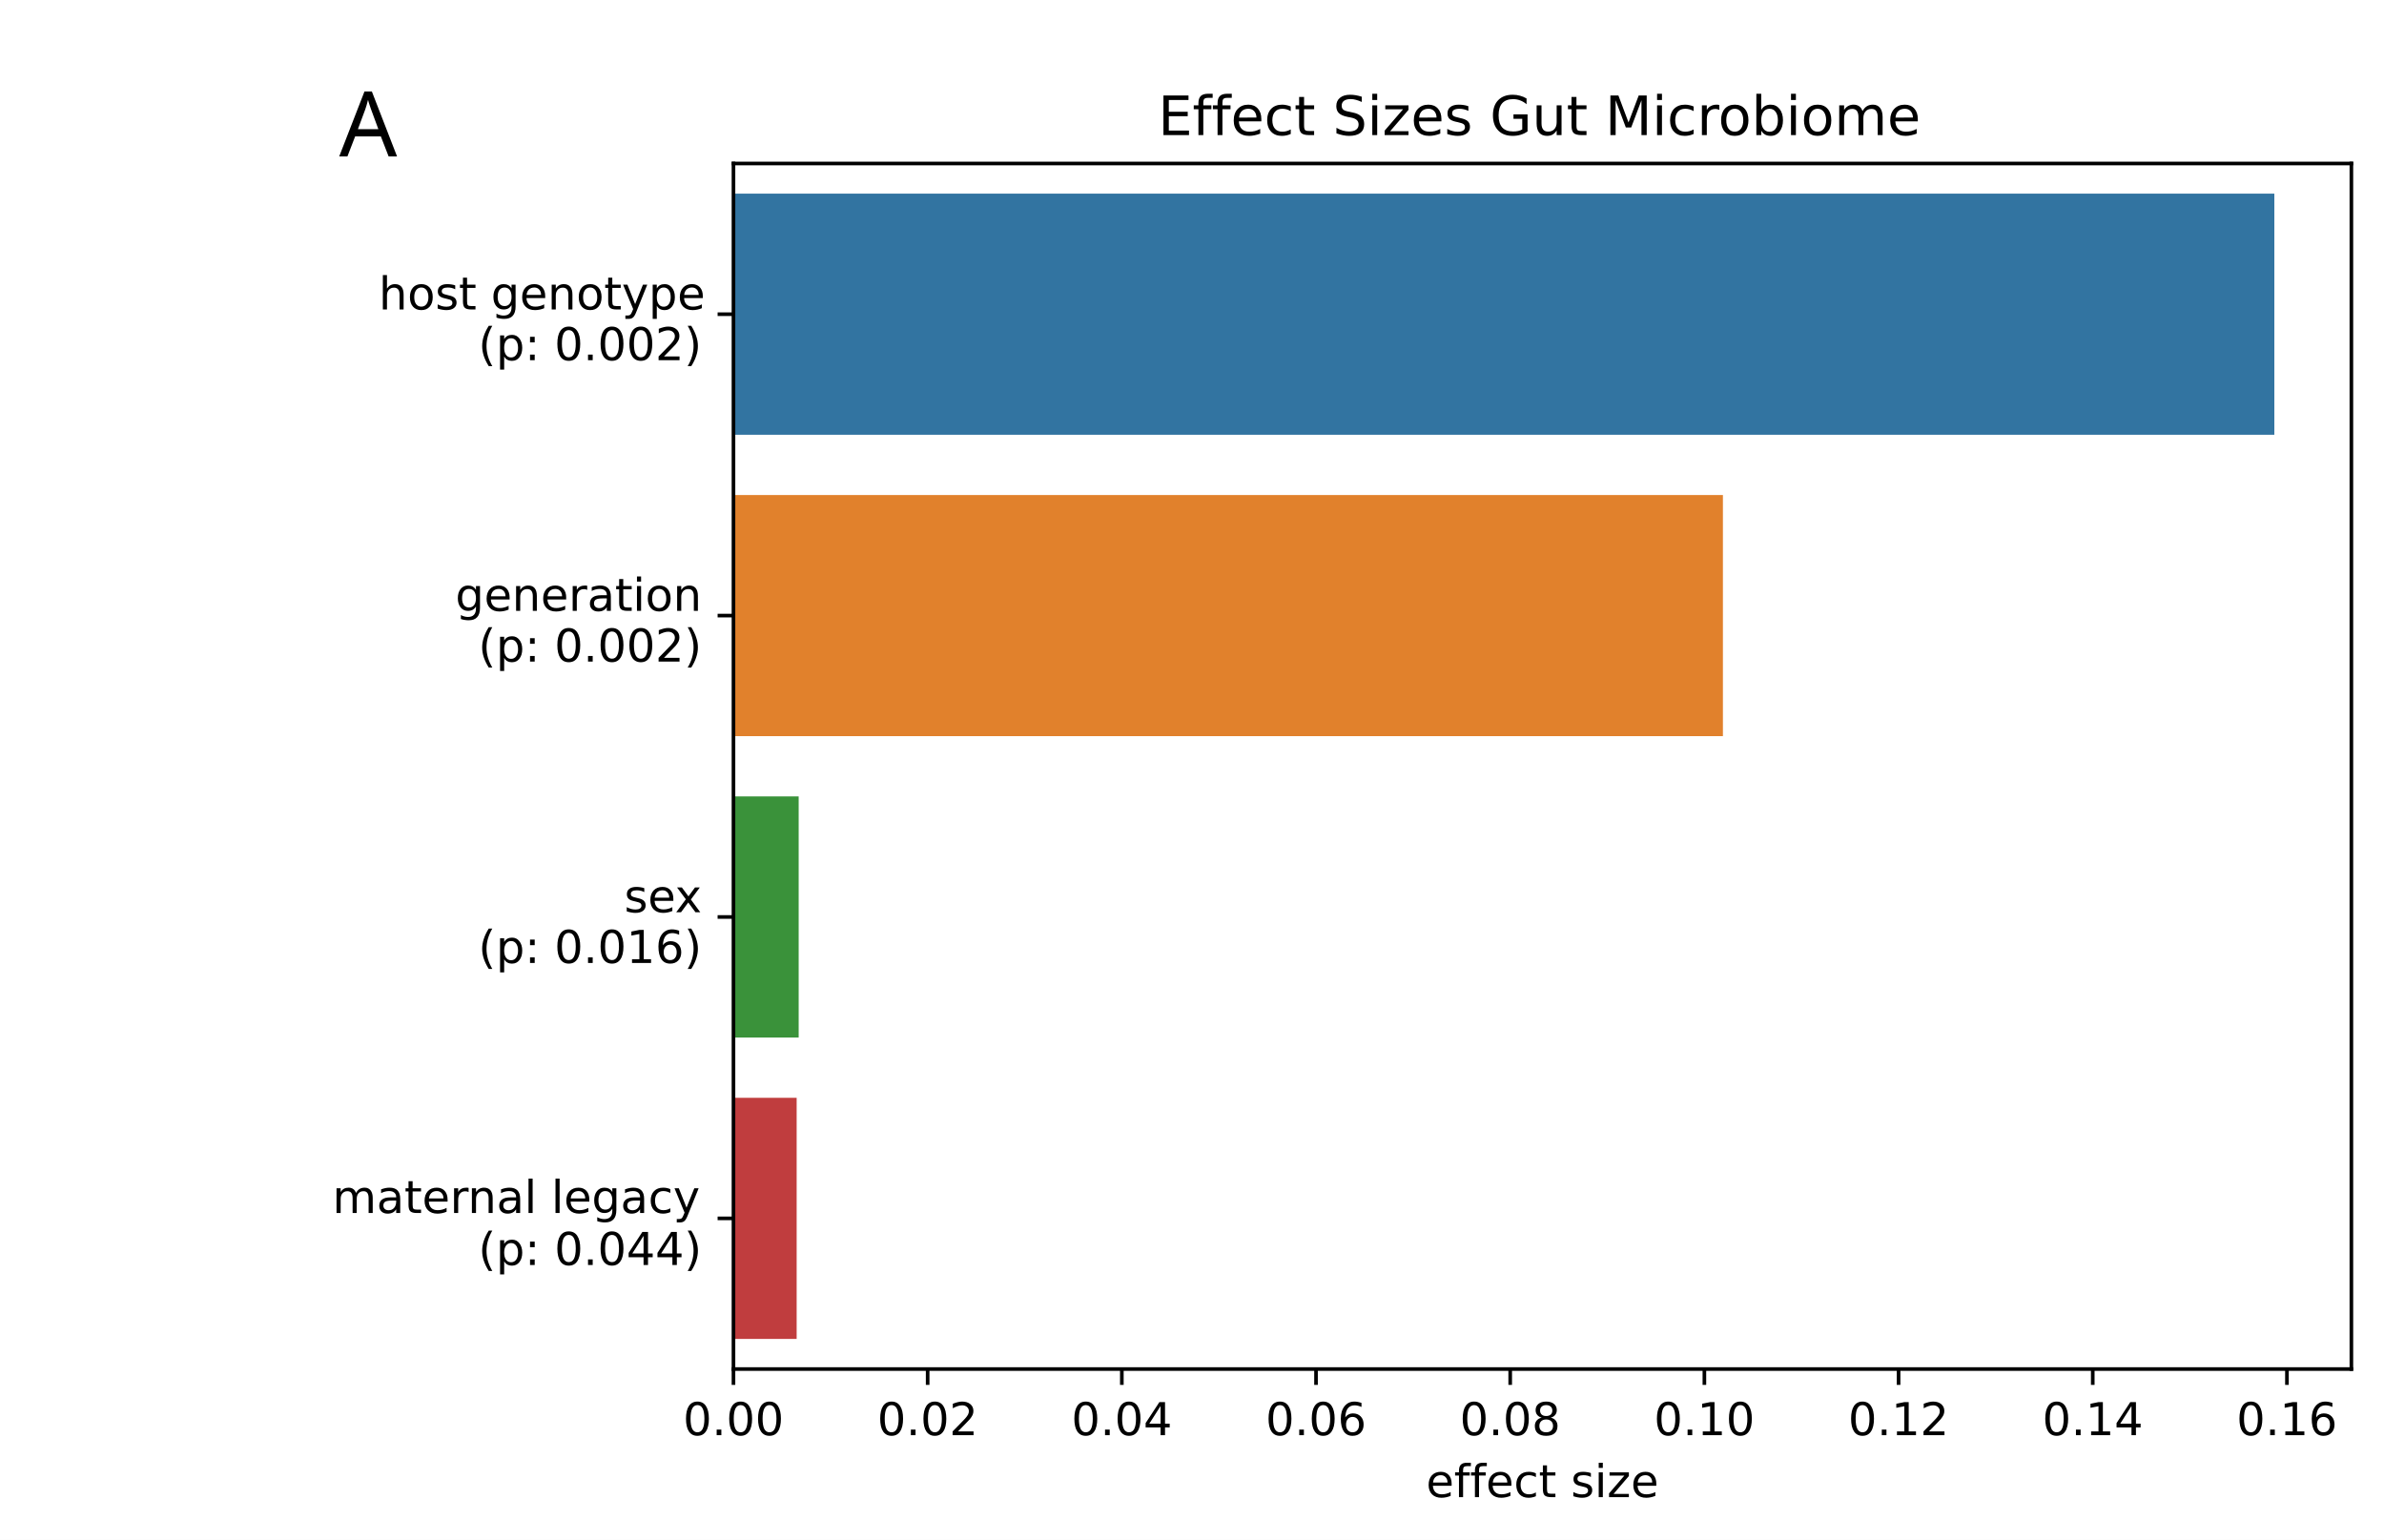
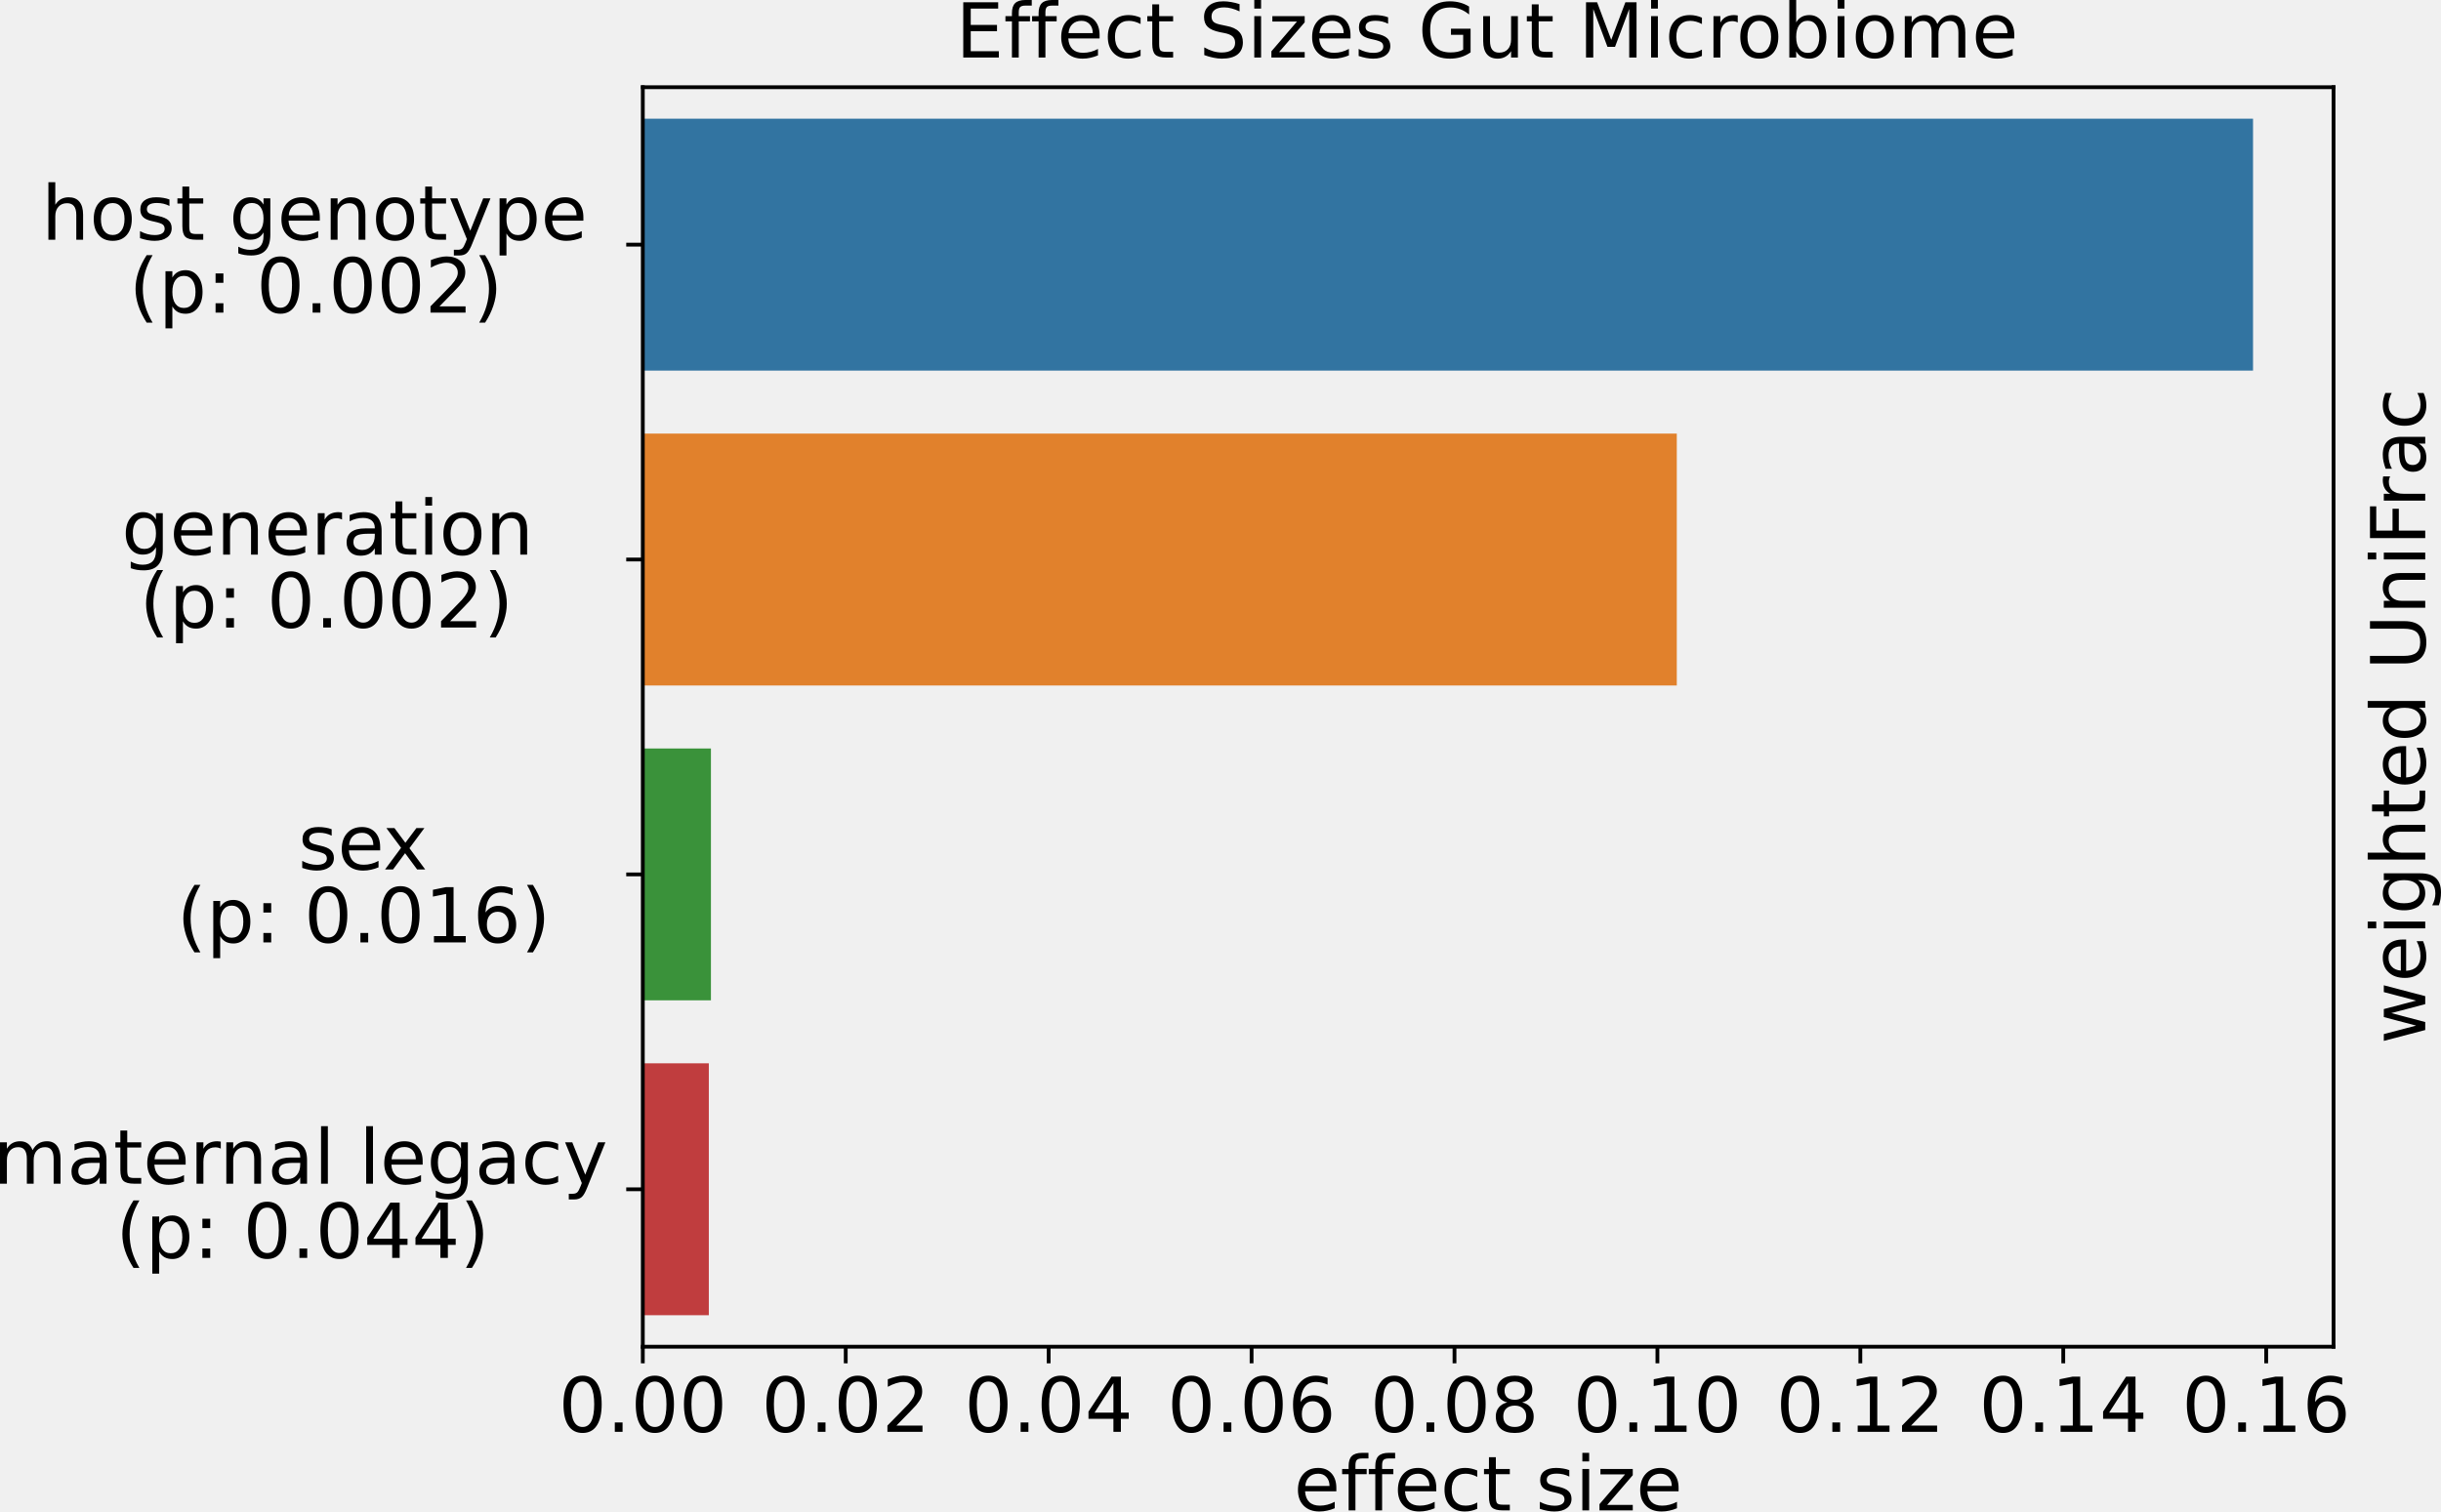
- <svg xmlns="http://www.w3.org/2000/svg" xmlns:xlink="http://www.w3.org/1999/xlink" width="526.218pt" height="339.757pt" viewBox="0 0 526.218 339.757" version="1.1" id="svg201">
+ <svg xmlns="http://www.w3.org/2000/svg" xmlns:xlink="http://www.w3.org/1999/xlink" width="515.592pt" height="319.347pt" viewBox="0 0 515.592 319.347" version="1.1" id="svg201">
  <defs id="defs6">
    <style type="text/css" id="style4">*{stroke-linejoin: round; stroke-linecap: butt}</style>
    <style type="text/css" id="style4-9">*{stroke-linejoin: round; stroke-linecap: butt}</style>
-     <path id="m2b623e80ae" d="M 0 0  L 0 3.5  " style="stroke: #000000; stroke-width: 0.8" />
-     <path id="mc0283537ed" d="M 0 0  L -3.5 0  " style="stroke: #000000; stroke-width: 0.8" />
+     <path id="m2b623e80ae" d="M 0,0 V 3.5" style="stroke:#000000;stroke-width:0.8" />
+     <path id="mc0283537ed" d="M 0,0 H -3.5" style="stroke:#000000;stroke-width:0.8" />
    <clipPath id="p3f6a1e7372">
      <rect x="161.898" y="36.089" width="357.12" height="266.112" id="rect178" />
    </clipPath>
  </defs>
-   <g id="figure_1">
-     <g id="patch_1">
-       <path d="M 0 339.757  L 526.218 339.757  L 526.218 0  L 0 0  z " style="fill: #ffffff" id="path8" />
-     </g>
-     <g id="axes_1">
-       <g id="patch_2">
-         <path d="M 161.898 302.201  L 519.018 302.201  L 519.018 36.089  L 161.898 36.089  z " style="fill: #ffffff" id="path11" />
-       </g>
-       <g id="patch_3">
-         <path d="M 161.898 42.742  L 502.013 42.742  L 502.013 95.964  L 161.898 95.964  z " clip-path="url(#p3fe8982639)" style="fill: #3274a1" id="path14" />
-       </g>
-       <g id="patch_4">
-         <path d="M 161.898 109.27  L 380.298 109.27  L 380.298 162.492  L 161.898 162.492  z " clip-path="url(#p3fe8982639)" style="fill: #e1812c" id="path17" />
-       </g>
-       <g id="patch_5">
-         <path d="M 161.898 175.798  L 176.29 175.798  L 176.29 229.02  L 161.898 229.02  z " clip-path="url(#p3fe8982639)" style="fill: #3a923a" id="path20" />
-       </g>
-       <g id="patch_6">
-         <path d="M 161.898 242.326  L 175.844 242.326  L 175.844 295.548  L 161.898 295.548  z " clip-path="url(#p3fe8982639)" style="fill: #c03d3e" id="path23" />
-       </g>
-       <g id="matplotlib.axis_1">
-         <g id="xtick_1">
-           <g id="line2d_1">
-             <defs id="defs27">
-               <path id="m049fd2b65b" d="M 0 0  L 0 3.5  " style="stroke: #000000; stroke-width: 0.8" />
-             </defs>
-             <g id="g31">
-               <use xlink:href="#m049fd2b65b" x="161.898" y="302.201" style="stroke: #000000; stroke-width: 0.8" id="use29" />
-             </g>
-           </g>
-           <g id="text_1">
-             <text style="font: 10px 'DejaVu Sans'; text-anchor: middle" x="161.898" y="316.8" id="text34" transform="rotate(-0, 161.8984, 316.7997)">0.00</text>
-           </g>
-         </g>
-         <g id="xtick_2">
-           <g id="line2d_2">
-             <g id="g40">
-               <use xlink:href="#m049fd2b65b" x="204.76" y="302.201" style="stroke: #000000; stroke-width: 0.8" id="use38" />
-             </g>
-           </g>
-           <g id="text_2">
-             <text style="font: 10px 'DejaVu Sans'; text-anchor: middle" x="204.76" y="316.8" id="text43" transform="rotate(-0, 204.7602, 316.7997)">0.02</text>
-           </g>
-         </g>
-         <g id="xtick_3">
-           <g id="line2d_3">
-             <g id="g49">
-               <use xlink:href="#m049fd2b65b" x="247.622" y="302.201" style="stroke: #000000; stroke-width: 0.8" id="use47" />
-             </g>
-           </g>
-           <g id="text_3">
-             <text style="font: 10px 'DejaVu Sans'; text-anchor: middle" x="247.622" y="316.8" id="text52" transform="rotate(-0, 247.622, 316.7997)">0.04</text>
-           </g>
-         </g>
-         <g id="xtick_4">
-           <g id="line2d_4">
-             <g id="g58">
-               <use xlink:href="#m049fd2b65b" x="290.484" y="302.201" style="stroke: #000000; stroke-width: 0.8" id="use56" />
-             </g>
-           </g>
-           <g id="text_4">
-             <text style="font: 10px 'DejaVu Sans'; text-anchor: middle" x="290.484" y="316.8" id="text61" transform="rotate(-0, 290.4837, 316.7997)">0.06</text>
-           </g>
-         </g>
-         <g id="xtick_5">
-           <g id="line2d_5">
-             <g id="g67">
-               <use xlink:href="#m049fd2b65b" x="333.345" y="302.201" style="stroke: #000000; stroke-width: 0.8" id="use65" />
-             </g>
-           </g>
-           <g id="text_5">
-             <text style="font: 10px 'DejaVu Sans'; text-anchor: middle" x="333.345" y="316.8" id="text70" transform="rotate(-0, 333.3455, 316.7997)">0.08</text>
-           </g>
-         </g>
-         <g id="xtick_6">
-           <g id="line2d_6">
-             <g id="g76">
-               <use xlink:href="#m049fd2b65b" x="376.207" y="302.201" style="stroke: #000000; stroke-width: 0.8" id="use74" />
-             </g>
-           </g>
-           <g id="text_6">
-             <text style="font: 10px 'DejaVu Sans'; text-anchor: middle" x="376.207" y="316.8" id="text79" transform="rotate(-0, 376.2073, 316.7997)">0.10</text>
-           </g>
-         </g>
-         <g id="xtick_7">
-           <g id="line2d_7">
-             <g id="g85">
-               <use xlink:href="#m049fd2b65b" x="419.069" y="302.201" style="stroke: #000000; stroke-width: 0.8" id="use83" />
-             </g>
-           </g>
-           <g id="text_7">
-             <text style="font: 10px 'DejaVu Sans'; text-anchor: middle" x="419.069" y="316.8" id="text88" transform="rotate(-0, 419.069, 316.7997)">0.12</text>
-           </g>
-         </g>
-         <g id="xtick_8">
-           <g id="line2d_8">
-             <g id="g94">
-               <use xlink:href="#m049fd2b65b" x="461.931" y="302.201" style="stroke: #000000; stroke-width: 0.8" id="use92" />
-             </g>
-           </g>
-           <g id="text_8">
-             <text style="font: 10px 'DejaVu Sans'; text-anchor: middle" x="461.931" y="316.8" id="text97" transform="rotate(-0, 461.9308, 316.7997)">0.14</text>
-           </g>
-         </g>
-         <g id="xtick_9">
-           <g id="line2d_9">
-             <g id="g103">
-               <use xlink:href="#m049fd2b65b" x="504.793" y="302.201" style="stroke: #000000; stroke-width: 0.8" id="use101" />
-             </g>
-           </g>
-           <g id="text_9">
-             <text style="font: 10px 'DejaVu Sans'; text-anchor: middle" x="504.793" y="316.8" id="text106" transform="rotate(-0, 504.7925, 316.7997)">0.16</text>
-           </g>
-         </g>
-         <g id="text_10">
-           <text style="font: 10px 'DejaVu Sans'; text-anchor: middle" x="340.458" y="330.478" id="text110" transform="rotate(-0, 340.4584, 330.4778)">effect size</text>
-         </g>
-       </g>
-       <g id="matplotlib.axis_2">
-         <g id="ytick_1">
-           <g id="line2d_10">
-             <defs id="defs115">
-               <path id="ma01a16a09c" d="M 0 0  L -3.5 0  " style="stroke: #000000; stroke-width: 0.8" />
-             </defs>
-             <g id="g119">
-               <use xlink:href="#ma01a16a09c" x="161.898" y="69.353" style="stroke: #000000; stroke-width: 0.8" id="use117" />
-             </g>
-           </g>
-           <g id="text_11">
-             <text style="font-style:normal;font-variant:normal;font-weight:normal;font-stretch:normal;font-size:10px;line-height:normal;font-family:'DejaVu Sans'" id="text122" x="83.6" y="68.313">host genotype</text>
-             <text style="font: 10px 'DejaVu Sans'" transform="translate(105.5719 79.51122)" id="text124">(p: 0.002)</text>
-           </g>
-         </g>
-         <g id="ytick_2">
-           <g id="line2d_11">
-             <g id="g130">
-               <use xlink:href="#ma01a16a09c" x="161.898" y="135.881" style="stroke: #000000; stroke-width: 0.8" id="use128" />
-             </g>
-           </g>
-           <g id="text_12">
-             <text style="font: 10px 'DejaVu Sans'" transform="translate(100.5125 134.8414)" id="text133">generation</text>
-             <text style="font: 10px 'DejaVu Sans'" transform="translate(105.5719 146.0392)" id="text135">(p: 0.002)</text>
-           </g>
-         </g>
-         <g id="ytick_3">
-           <g id="line2d_12">
-             <g id="g141">
-               <use xlink:href="#ma01a16a09c" x="161.898" y="202.409" style="stroke: #000000; stroke-width: 0.8" id="use139" />
-             </g>
-           </g>
-           <g id="text_13">
-             <text style="font: 10px 'DejaVu Sans'" transform="translate(137.7922 201.3694)" id="text144">sex</text>
-             <text style="font: 10px 'DejaVu Sans'" transform="translate(105.5719 212.5672)" id="text146">(p: 0.016)</text>
-           </g>
-         </g>
-         <g id="ytick_4">
-           <g id="line2d_13">
-             <g id="g152">
-               <use xlink:href="#ma01a16a09c" x="161.898" y="268.937" style="stroke: #000000; stroke-width: 0.8" id="use150" />
-             </g>
-           </g>
-           <g id="text_14">
-             <text style="font-style:normal;font-variant:normal;font-weight:normal;font-stretch:normal;font-size:10px;line-height:normal;font-family:'DejaVu Sans'" id="text155" x="73.378" y="267.758">maternal legacy</text>
-             <text style="font: 10px 'DejaVu Sans'" transform="translate(105.5719 279.2343)" id="text157">(p: 0.044)</text>
-           </g>
-         </g>
-         <g id="text_15" />
-       </g>
-       <g id="line2d_14">
-         <path clip-path="url(#p3fe8982639)" style="fill: none; stroke: #424242; stroke-width: 2.7; stroke-linecap: square" id="path165" />
-       </g>
-       <g id="line2d_15">
-         <path clip-path="url(#p3fe8982639)" style="fill: none; stroke: #424242; stroke-width: 2.7; stroke-linecap: square" id="path168" />
-       </g>
-       <g id="line2d_16">
-         <path clip-path="url(#p3fe8982639)" style="fill: none; stroke: #424242; stroke-width: 2.7; stroke-linecap: square" id="path171" />
-       </g>
-       <g id="line2d_17">
-         <path clip-path="url(#p3fe8982639)" style="fill: none; stroke: #424242; stroke-width: 2.7; stroke-linecap: square" id="path174" />
-       </g>
-       <g id="patch_7">
-         <path d="M 161.898 302.201  L 161.898 36.089  " style="fill: none; stroke: #000000; stroke-width: 0.8; stroke-linejoin: miter; stroke-linecap: square" id="path177" />
-       </g>
-       <g id="patch_8">
-         <path d="M 519.018 302.201  L 519.018 36.089  " style="fill: none; stroke: #000000; stroke-width: 0.8; stroke-linejoin: miter; stroke-linecap: square" id="path180" />
-       </g>
-       <g id="patch_9">
-         <path d="M 161.898 302.201  L 519.018 302.201  " style="fill: none; stroke: #000000; stroke-width: 0.8; stroke-linejoin: miter; stroke-linecap: square" id="path183" />
-       </g>
-       <g id="patch_10">
-         <path d="M 161.898 36.089  L 519.018 36.089  " style="fill: none; stroke: #000000; stroke-width: 0.8; stroke-linejoin: miter; stroke-linecap: square" id="path186" />
-       </g>
-       <g id="text_16">
-         <text style="font-style:normal;font-variant:normal;font-weight:normal;font-stretch:normal;font-size:12px;line-height:normal;font-family:'DejaVu Sans'" id="text189" x="255.632" y="29.818">Effect Sizes Gut Microbiome</text>
-       </g>
-     </g>
-     <g id="figure_1-2" transform="translate(-3e-6,339.7575)">
-       <g id="patch_1-0">
-         <path d="M 0,339.757 H 526.218 V 0 H 0 Z" style="fill:#ffffff" id="path8-6" />
-       </g>
-       <g id="axes_1-8">
-         <g id="patch_2-9">
-           <path d="m 161.898,302.201 h 357.12 v -266.112 h -357.12 z" style="fill:#ffffff" id="path11-2" />
-         </g>
-         <g id="patch_3-6" style="fill:#e1812c;fill-opacity:1">
-           <path d="m 161.898,42.742 h 340.114 v 53.222 H 161.898 Z" clip-path="url(#p3f6a1e7372)" style="fill:#e1812c;fill-opacity:1" id="path14-6" />
-         </g>
-         <g id="patch_4-4" style="fill:#c03d3e;fill-opacity:1">
-           <path d="m 161.898,109.27 h 67.852 v 53.222 h -67.852 z" clip-path="url(#p3f6a1e7372)" style="fill:#c03d3e;fill-opacity:1" id="path17-9" />
-         </g>
-         <g id="patch_5-5">
-           <path d="m 161.898,175.798 h 31.859 v 53.222 h -31.859 z" clip-path="url(#p3f6a1e7372)" style="fill:#3a923a" id="path20-0" />
-         </g>
-         <g id="patch_6-4" style="fill:#3274a1;fill-opacity:1">
-           <path d="m 161.898,242.326 h 30.71 v 53.222 h -30.71 z" clip-path="url(#p3f6a1e7372)" style="fill:#3274a1;fill-opacity:1" id="path23-8" />
-         </g>
-         <g id="matplotlib.axis_1-7">
-           <g id="xtick_1-1">
-             <g id="line2d_1-7">
-               <defs id="defs27-2">
-                 <path id="path7592" d="M 0,0 V 3.5" style="stroke:#000000;stroke-width:0.8" />
-               </defs>
-               <g id="g31-7">
-                 <use xlink:href="#m2b623e80ae" x="161.898" y="302.201" style="stroke:#000000;stroke-width:0.8" id="use29-2" width="100%" height="100%" />
-               </g>
-             </g>
-             <g id="text_1-2">
-               <text style="font-style:normal;font-variant:normal;font-weight:normal;font-stretch:normal;font-size:10px;line-height:normal;font-family:'DejaVu Sans';text-anchor:middle" x="161.898" y="316.8" id="text34-6">0.00</text>
-             </g>
-           </g>
-           <g id="xtick_2-1">
-             <g id="line2d_2-0">
-               <g id="g40-6">
-                 <use xlink:href="#m2b623e80ae" x="218.116" y="302.201" style="stroke:#000000;stroke-width:0.8" id="use38-1" width="100%" height="100%" />
-               </g>
-             </g>
-             <g id="text_2-5">
-               <text style="font-style:normal;font-variant:normal;font-weight:normal;font-stretch:normal;font-size:10px;line-height:normal;font-family:'DejaVu Sans';text-anchor:middle" x="218.116" y="316.8" id="text43-9">0.02</text>
-             </g>
-           </g>
-           <g id="xtick_3-4">
-             <g id="line2d_3-9">
-               <g id="g49-0">
-                 <use xlink:href="#m2b623e80ae" x="274.334" y="302.201" style="stroke:#000000;stroke-width:0.8" id="use47-9" width="100%" height="100%" />
-               </g>
-             </g>
-             <g id="text_3-1">
-               <text style="font-style:normal;font-variant:normal;font-weight:normal;font-stretch:normal;font-size:10px;line-height:normal;font-family:'DejaVu Sans';text-anchor:middle" x="274.334" y="316.8" id="text52-7">0.04</text>
-             </g>
-           </g>
-           <g id="xtick_4-7">
-             <g id="line2d_4-1">
-               <g id="g58-1">
-                 <use xlink:href="#m2b623e80ae" x="330.552" y="302.201" style="stroke:#000000;stroke-width:0.8" id="use56-5" width="100%" height="100%" />
-               </g>
-             </g>
-             <g id="text_4-9">
-               <text style="font-style:normal;font-variant:normal;font-weight:normal;font-stretch:normal;font-size:10px;line-height:normal;font-family:'DejaVu Sans';text-anchor:middle" x="330.552" y="316.8" id="text61-7">0.06</text>
-             </g>
-           </g>
-           <g id="xtick_5-7">
-             <g id="line2d_5-6">
-               <g id="g67-7">
-                 <use xlink:href="#m2b623e80ae" x="386.769" y="302.201" style="stroke:#000000;stroke-width:0.8" id="use65-3" width="100%" height="100%" />
-               </g>
-             </g>
-             <g id="text_5-6">
-               <text style="font-style:normal;font-variant:normal;font-weight:normal;font-stretch:normal;font-size:10px;line-height:normal;font-family:'DejaVu Sans';text-anchor:middle" x="386.769" y="316.8" id="text70-5">0.08</text>
-             </g>
-           </g>
-           <g id="xtick_6-6">
-             <g id="line2d_6-3">
-               <g id="g76-9">
-                 <use xlink:href="#m2b623e80ae" x="442.987" y="302.201" style="stroke:#000000;stroke-width:0.8" id="use74-4" width="100%" height="100%" />
-               </g>
-             </g>
-             <g id="text_6-8">
-               <text style="font-style:normal;font-variant:normal;font-weight:normal;font-stretch:normal;font-size:10px;line-height:normal;font-family:'DejaVu Sans';text-anchor:middle" x="442.987" y="316.8" id="text79-1">0.10</text>
-             </g>
-           </g>
-           <g id="xtick_7-2">
-             <g id="line2d_7-9">
-               <g id="g85-3">
-                 <use xlink:href="#m2b623e80ae" x="499.205" y="302.201" style="stroke:#000000;stroke-width:0.8" id="use83-9" width="100%" height="100%" />
-               </g>
-             </g>
-             <g id="text_7-0">
-               <text style="font-style:normal;font-variant:normal;font-weight:normal;font-stretch:normal;font-size:10px;line-height:normal;font-family:'DejaVu Sans';text-anchor:middle" x="499.205" y="316.8" id="text88-8">0.12</text>
-             </g>
-           </g>
-           <g id="text_8-8">
-             <text style="font-style:normal;font-variant:normal;font-weight:normal;font-stretch:normal;font-size:10px;line-height:normal;font-family:'DejaVu Sans';text-anchor:middle" x="340.458" y="330.478" id="text92">effect size</text>
-           </g>
-         </g>
-         <g id="matplotlib.axis_2-5">
-           <g id="ytick_1-0">
-             <g id="line2d_8-9">
-               <defs id="defs97">
-                 <path id="path7640" d="M 0,0 H -3.5" style="stroke:#000000;stroke-width:0.8" />
-               </defs>
-               <g id="g101">
-                 <use xlink:href="#mc0283537ed" x="161.898" y="69.353" style="stroke:#000000;stroke-width:0.8" id="use99" width="100%" height="100%" />
-               </g>
-             </g>
-             <g id="text_9-6">
-               <text style="font-style:normal;font-variant:normal;font-weight:normal;font-stretch:normal;font-size:10px;line-height:normal;font-family:'DejaVu Sans'" transform="translate(100.5125,68.31341)" id="text104">generation</text>
-               <text style="font-style:normal;font-variant:normal;font-weight:normal;font-stretch:normal;font-size:10px;line-height:normal;font-family:'DejaVu Sans'" transform="translate(105.5719,79.51122)" id="text106-3">(p: 0.002)</text>
-             </g>
-           </g>
-           <g id="ytick_2-8">
-             <g id="line2d_9-5">
-               <g id="g112">
-                 <use xlink:href="#mc0283537ed" x="161.898" y="135.881" style="stroke:#000000;stroke-width:0.8" id="use110" width="100%" height="100%" />
-               </g>
-             </g>
-             <g id="text_10-6">
-               <text style="font-style:normal;font-variant:normal;font-weight:normal;font-stretch:normal;font-size:10px;line-height:normal;font-family:'DejaVu Sans'" id="text115" x="73.378" y="134.702">maternal legacy</text>
-               <text style="font-style:normal;font-variant:normal;font-weight:normal;font-stretch:normal;font-size:10px;line-height:normal;font-family:'DejaVu Sans'" transform="translate(105.5719,146.1783)" id="text117">(p: 0.002)</text>
-             </g>
-           </g>
-           <g id="ytick_3-1">
-             <g id="line2d_10-1">
-               <g id="g123">
-                 <use xlink:href="#mc0283537ed" x="161.898" y="202.409" style="stroke:#000000;stroke-width:0.8" id="use121" width="100%" height="100%" />
-               </g>
-             </g>
-             <g id="text_11-5">
-               <text style="font-style:normal;font-variant:normal;font-weight:normal;font-stretch:normal;font-size:10px;line-height:normal;font-family:'DejaVu Sans'" transform="translate(137.7922,201.3694)" id="text126">sex</text>
-               <text style="font-style:normal;font-variant:normal;font-weight:normal;font-stretch:normal;font-size:10px;line-height:normal;font-family:'DejaVu Sans'" transform="translate(105.5719,212.5672)" id="text128">(p: 0.004)</text>
-             </g>
-           </g>
-           <g id="ytick_4-9">
-             <g id="line2d_11-8">
-               <g id="g134">
-                 <use xlink:href="#mc0283537ed" x="161.898" y="268.937" style="stroke:#000000;stroke-width:0.8" id="use132" width="100%" height="100%" />
-               </g>
-             </g>
-             <g id="text_12-4">
-               <text style="font-style:normal;font-variant:normal;font-weight:normal;font-stretch:normal;font-size:10px;line-height:normal;font-family:'DejaVu Sans'" id="text137" x="82.1" y="267.897">host genotype</text>
-               <text style="font-style:normal;font-variant:normal;font-weight:normal;font-stretch:normal;font-size:10px;line-height:normal;font-family:'DejaVu Sans'" transform="translate(105.5719,279.0952)" id="text139">(p: 0.002)</text>
-             </g>
-           </g>
-         </g>
-         <g id="line2d_12-8">
-           <path clip-path="url(#p3f6a1e7372)" style="fill:none;stroke:#424242;stroke-width:2.7;stroke-linecap:square" id="path147" d="" />
-         </g>
-         <g id="line2d_13-1">
-           <path clip-path="url(#p3f6a1e7372)" style="fill:none;stroke:#424242;stroke-width:2.7;stroke-linecap:square" id="path150" d="" />
-         </g>
-         <g id="line2d_14-0">
-           <path clip-path="url(#p3f6a1e7372)" style="fill:none;stroke:#424242;stroke-width:2.7;stroke-linecap:square" id="path153" d="" />
-         </g>
-         <g id="line2d_15-3">
-           <path clip-path="url(#p3f6a1e7372)" style="fill:none;stroke:#424242;stroke-width:2.7;stroke-linecap:square" id="path156" d="" />
-         </g>
-         <g id="patch_7-0">
-           <path d="M 161.898,302.201 V 36.089" style="fill:none;stroke:#000000;stroke-width:0.8;stroke-linecap:square;stroke-linejoin:miter" id="path159" />
-         </g>
-         <g id="patch_8-4">
-           <path d="M 519.018,302.201 V 36.089" style="fill:none;stroke:#000000;stroke-width:0.8;stroke-linecap:square;stroke-linejoin:miter" id="path162" />
-         </g>
-         <g id="patch_9-4">
-           <path d="m 161.898,302.201 h 357.12" style="fill:none;stroke:#000000;stroke-width:0.8;stroke-linecap:square;stroke-linejoin:miter" id="path165-4" />
-         </g>
-         <g id="patch_10-4">
-           <path d="m 161.898,36.089 h 357.12" style="fill:none;stroke:#000000;stroke-width:0.8;stroke-linecap:square;stroke-linejoin:miter" id="path168-7" />
-         </g>
-         <g id="text_14-6" transform="translate(34.5,12)">
-           <text style="font-style:normal;font-variant:normal;font-weight:normal;font-stretch:normal;font-size:12px;line-height:normal;font-family:'DejaVu Sans'" transform="translate(218.1316,16.31812)" id="text171">Effect Sizes Skin Microbiome</text>
-           <text y="503.888" x="-216.36" style="font-style:normal;font-variant:normal;font-weight:normal;font-stretch:normal;font-size:12px;line-height:normal;font-family:'DejaVu Sans';stroke-width:1;stroke-linecap:butt;stroke-linejoin:round" id="text171-3" transform="rotate(-90)">weighted UniFrac</text>
-           <text y="503.888" x="122.816" style="font-style:normal;font-variant:normal;font-weight:normal;font-stretch:normal;font-size:12px;line-height:normal;font-family:'DejaVu Sans';stroke-width:1;stroke-linecap:butt;stroke-linejoin:round" id="text171-3-6" transform="rotate(-90)">weighted UniFrac</text>
-         </g>
-         <text xml:space="preserve" style="font-style:normal;font-weight:normal;font-size:20px;line-height:1.25;font-family:sans-serif;fill:#000000;fill-opacity:1;stroke:none;stroke-width:0.75" x="74.874" y="-305.225" id="text11853">
-           <tspan id="tspan11851" style="font-size:20px;stroke-width:0.75" x="74.874" y="-305.225">A</tspan>
-         </text>
-         <text xml:space="preserve" style="font-style:normal;font-weight:normal;font-size:20px;line-height:1.25;font-family:sans-serif;fill:#000000;fill-opacity:1;stroke:none;stroke-width:0.75;stroke-linecap:butt;stroke-linejoin:round" x="74.576" y="22.631" id="text11853-3">
-           <tspan id="tspan11851-1" style="font-size:20px;stroke-width:0.75" x="74.576" y="22.631">B</tspan>
-         </text>
-       </g>
-     </g>
+   <g id="figure_1" transform="translate(-26.12401,-17.66187)">
+     <g id="g8">
+       <text style="font-style:normal;font-variant:normal;font-weight:normal;font-stretch:normal;font-size:16px;line-height:normal;font-family:'DejaVu Sans'" id="text137" x="33.393" y="607.655">host genotype</text>
+       <text style="font-style:normal;font-variant:normal;font-weight:normal;font-stretch:normal;font-size:16px;line-height:normal;font-family:'DejaVu Sans'" id="text139" x="56.865" y="623.056">(p: 0.002)</text>
+     </g>
+     <path d="m 161.898,42.742 h 340.114 v 53.222 H 161.898 Z" clip-path="url(#p3fe8982639)" style="fill:#3274a1" id="path14" />
+     <path d="M 161.898,109.27 H 380.298 v 53.222 H 161.898 Z" clip-path="url(#p3fe8982639)" style="fill:#e1812c" id="path17" />
+     <path d="m 161.898,175.798 h 14.391 v 53.222 h -14.391 z" clip-path="url(#p3fe8982639)" style="fill:#3a923a" id="path20" />
+     <path d="m 161.898,242.326 h 13.945 v 53.222 h -13.945 z" clip-path="url(#p3fe8982639)" style="fill:#c03d3e" id="path23" />
+     <g id="line2d_1">
+       <defs id="defs27">
+         <path id="m049fd2b65b" d="M 0,0 V 3.5" style="stroke:#000000;stroke-width:0.8" />
+       </defs>
+       <g id="g31">
+         <use xlink:href="#m049fd2b65b" x="161.898" y="302.201" style="stroke:#000000;stroke-width:0.8" id="use29" />
+       </g>
+     </g>
+     <g id="text_1" transform="translate(0,3.389884)">
+       <text style="font-style:normal;font-variant:normal;font-weight:normal;font-stretch:normal;font-size:16px;line-height:normal;font-family:'DejaVu Sans';text-anchor:middle" x="161.898" y="316.8" id="text34">0.00</text>
+     </g>
+     <g id="line2d_2">
+       <g id="g40">
+         <use xlink:href="#m049fd2b65b" x="204.76" y="302.201" style="stroke:#000000;stroke-width:0.8" id="use38" />
+       </g>
+     </g>
+     <g id="text_2" transform="translate(0,3.389884)">
+       <text style="font-style:normal;font-variant:normal;font-weight:normal;font-stretch:normal;font-size:16px;line-height:normal;font-family:'DejaVu Sans';text-anchor:middle" x="204.76" y="316.8" id="text43">0.02</text>
+     </g>
+     <g id="line2d_3">
+       <g id="g49">
+         <use xlink:href="#m049fd2b65b" x="247.622" y="302.201" style="stroke:#000000;stroke-width:0.8" id="use47" />
+       </g>
+     </g>
+     <g id="text_3" transform="translate(0,3.389884)">
+       <text style="font-style:normal;font-variant:normal;font-weight:normal;font-stretch:normal;font-size:16px;line-height:normal;font-family:'DejaVu Sans';text-anchor:middle" x="247.622" y="316.8" id="text52">0.04</text>
+     </g>
+     <g id="line2d_4">
+       <g id="g58">
+         <use xlink:href="#m049fd2b65b" x="290.484" y="302.201" style="stroke:#000000;stroke-width:0.8" id="use56" />
+       </g>
+     </g>
+     <g id="text_4" transform="translate(0,3.389884)">
+       <text style="font-style:normal;font-variant:normal;font-weight:normal;font-stretch:normal;font-size:16px;line-height:normal;font-family:'DejaVu Sans';text-anchor:middle" x="290.484" y="316.8" id="text61">0.06</text>
+     </g>
+     <g id="line2d_5">
+       <g id="g67">
+         <use xlink:href="#m049fd2b65b" x="333.345" y="302.201" style="stroke:#000000;stroke-width:0.8" id="use65" />
+       </g>
+     </g>
+     <g id="text_5" transform="translate(0,3.389884)">
+       <text style="font-style:normal;font-variant:normal;font-weight:normal;font-stretch:normal;font-size:16px;line-height:normal;font-family:'DejaVu Sans';text-anchor:middle" x="333.345" y="316.8" id="text70">0.08</text>
+     </g>
+     <g id="line2d_6">
+       <g id="g76">
+         <use xlink:href="#m049fd2b65b" x="376.207" y="302.201" style="stroke:#000000;stroke-width:0.8" id="use74" />
+       </g>
+     </g>
+     <g id="text_6" transform="translate(0,3.389884)">
+       <text style="font-style:normal;font-variant:normal;font-weight:normal;font-stretch:normal;font-size:16px;line-height:normal;font-family:'DejaVu Sans';text-anchor:middle" x="376.207" y="316.8" id="text79">0.10</text>
+     </g>
+     <g id="line2d_7">
+       <g id="g85">
+         <use xlink:href="#m049fd2b65b" x="419.069" y="302.201" style="stroke:#000000;stroke-width:0.8" id="use83" />
+       </g>
+     </g>
+     <g id="text_7" transform="translate(0,3.389884)">
+       <text style="font-style:normal;font-variant:normal;font-weight:normal;font-stretch:normal;font-size:16px;line-height:normal;font-family:'DejaVu Sans';text-anchor:middle" x="419.069" y="316.8" id="text88">0.12</text>
+     </g>
+     <g id="line2d_8">
+       <g id="g94">
+         <use xlink:href="#m049fd2b65b" x="461.931" y="302.201" style="stroke:#000000;stroke-width:0.8" id="use92" />
+       </g>
+     </g>
+     <g id="text_8" transform="translate(0,3.389884)">
+       <text style="font-style:normal;font-variant:normal;font-weight:normal;font-stretch:normal;font-size:16px;line-height:normal;font-family:'DejaVu Sans';text-anchor:middle" x="461.931" y="316.8" id="text97">0.14</text>
+     </g>
+     <g id="line2d_9">
+       <g id="g103">
+         <use xlink:href="#m049fd2b65b" x="504.793" y="302.201" style="stroke:#000000;stroke-width:0.8" id="use101" />
+       </g>
+     </g>
+     <g id="text_9" transform="translate(0,3.389884)">
+       <text style="font-style:normal;font-variant:normal;font-weight:normal;font-stretch:normal;font-size:16px;line-height:normal;font-family:'DejaVu Sans';text-anchor:middle" x="504.793" y="316.8" id="text106">0.16</text>
+     </g>
+     <text style="font-style:normal;font-variant:normal;font-weight:normal;font-stretch:normal;font-size:16px;line-height:normal;font-family:'DejaVu Sans';text-anchor:middle" x="340.458" y="336.783" id="text110">effect size</text>
+     <g id="line2d_10">
+       <defs id="defs115">
+         <path id="ma01a16a09c" d="M 0,0 H -3.5" style="stroke:#000000;stroke-width:0.8" />
+       </defs>
+       <g id="g119">
+         <use xlink:href="#ma01a16a09c" x="161.898" y="69.353" style="stroke:#000000;stroke-width:0.8" id="use117" />
+       </g>
+     </g>
+     <g id="g2">
+       <text style="font-style:normal;font-variant:normal;font-weight:normal;font-stretch:normal;font-size:16px;line-height:normal;font-family:'DejaVu Sans'" id="text122" x="34.893" y="68.313">host genotype</text>
+       <text style="font-style:normal;font-variant:normal;font-weight:normal;font-stretch:normal;font-size:16px;line-height:normal;font-family:'DejaVu Sans'" id="text124" x="53.381" y="83.714">(p: 0.002)</text>
+     </g>
+     <g id="line2d_11">
+       <g id="g130">
+         <use xlink:href="#ma01a16a09c" x="161.898" y="135.881" style="stroke:#000000;stroke-width:0.8" id="use128" />
+       </g>
+     </g>
+     <g id="g1">
+       <text style="font-style:normal;font-variant:normal;font-weight:normal;font-stretch:normal;font-size:16px;line-height:normal;font-family:'DejaVu Sans'" id="text133" x="51.805" y="134.841">generation</text>
+       <text style="font-style:normal;font-variant:normal;font-weight:normal;font-stretch:normal;font-size:16px;line-height:normal;font-family:'DejaVu Sans'" id="text135" x="55.614" y="150.242">(p: 0.002)</text>
+     </g>
+     <g id="line2d_12">
+       <g id="g141">
+         <use xlink:href="#ma01a16a09c" x="161.898" y="202.409" style="stroke:#000000;stroke-width:0.8" id="use139" />
+       </g>
+     </g>
+     <g id="g3">
+       <text style="font-style:normal;font-variant:normal;font-weight:normal;font-stretch:normal;font-size:16px;line-height:normal;font-family:'DejaVu Sans'" id="text144" x="89.085" y="201.369">sex</text>
+       <text style="font-style:normal;font-variant:normal;font-weight:normal;font-stretch:normal;font-size:16px;line-height:normal;font-family:'DejaVu Sans'" id="text146" x="63.479" y="216.77">(p: 0.016)</text>
+     </g>
+     <g id="line2d_13">
+       <g id="g152">
+         <use xlink:href="#ma01a16a09c" x="161.898" y="268.937" style="stroke:#000000;stroke-width:0.8" id="use150" />
+       </g>
+     </g>
+     <g id="g4">
+       <text style="font-style:normal;font-variant:normal;font-weight:normal;font-stretch:normal;font-size:16px;line-height:normal;font-family:'DejaVu Sans'" id="text155" x="24.671" y="267.758">maternal legacy</text>
+       <text style="font-style:normal;font-variant:normal;font-weight:normal;font-stretch:normal;font-size:16px;line-height:normal;font-family:'DejaVu Sans'" id="text157" x="50.597" y="283.437">(p: 0.044)</text>
+     </g>
+     <path clip-path="url(#p3fe8982639)" style="fill:none;stroke:#424242;stroke-width:2.7;stroke-linecap:square" id="path165" d="" />
+     <path clip-path="url(#p3fe8982639)" style="fill:none;stroke:#424242;stroke-width:2.7;stroke-linecap:square" id="path168" d="" />
+     <path clip-path="url(#p3fe8982639)" style="fill:none;stroke:#424242;stroke-width:2.7;stroke-linecap:square" id="path171" d="" />
+     <path clip-path="url(#p3fe8982639)" style="fill:none;stroke:#424242;stroke-width:2.7;stroke-linecap:square" id="path174" d="" />
+     <path d="M 161.898,302.201 V 36.089" style="fill:none;stroke:#000000;stroke-width:0.8;stroke-linecap:square;stroke-linejoin:miter" id="path177" />
+     <path d="M 519.018,302.201 V 36.089" style="fill:none;stroke:#000000;stroke-width:0.8;stroke-linecap:square;stroke-linejoin:miter" id="path180" />
+     <path d="m 161.898,302.201 h 357.12" style="fill:none;stroke:#000000;stroke-width:0.8;stroke-linecap:square;stroke-linejoin:miter" id="path183" />
+     <path d="m 161.898,36.089 h 357.12" style="fill:none;stroke:#000000;stroke-width:0.8;stroke-linecap:square;stroke-linejoin:miter" id="path186" />
+     <text style="font-style:normal;font-variant:normal;font-weight:normal;font-stretch:normal;font-size:16px;line-height:normal;font-family:'DejaVu Sans'" id="text189" x="228.009" y="29.818">Effect Sizes Gut Microbiome</text>
+     <path d="m 161.898,641.959 h 357.12 v -266.112 h -357.12 z" style="fill:#ffffff" id="path11-2" />
+     <path d="m 161.898,42.742 h 340.114 v 53.222 H 161.898 Z" clip-path="url(#p3f6a1e7372)" style="fill:#e1812c;fill-opacity:1" id="path14-6" transform="translate(-3e-6,339.7575)" />
+     <path d="m 161.898,109.27 h 67.852 v 53.222 h -67.852 z" clip-path="url(#p3f6a1e7372)" style="fill:#c03d3e;fill-opacity:1" id="path17-9" transform="translate(-3e-6,339.7575)" />
+     <path d="m 161.898,175.798 h 31.859 v 53.222 h -31.859 z" clip-path="url(#p3f6a1e7372)" style="fill:#3a923a" id="path20-0" transform="translate(-3e-6,339.7575)" />
+     <path d="m 161.898,242.326 h 30.71 v 53.222 h -30.71 z" clip-path="url(#p3f6a1e7372)" style="fill:#3274a1;fill-opacity:1" id="path23-8" transform="translate(-3e-6,339.7575)" />
+     <g id="xtick_1-1" transform="translate(-3e-6,339.7575)">
+       <g id="line2d_1-7">
+         <defs id="defs27-2">
+           <path id="path7592" d="M 0,0 V 3.5" style="stroke:#000000;stroke-width:0.8" />
+         </defs>
+         <g id="g31-7">
+           <use xlink:href="#m2b623e80ae" x="161.898" y="302.201" style="stroke:#000000;stroke-width:0.8" id="use29-2" width="100%" height="100%" />
+         </g>
+       </g>
+       <g id="text_1-2">
+         <text style="font-style:normal;font-variant:normal;font-weight:normal;font-stretch:normal;font-size:16px;line-height:normal;font-family:'DejaVu Sans';text-anchor:middle" x="161.898" y="316.8" id="text34-6">0.00</text>
+       </g>
+     </g>
+     <g id="xtick_2-1" transform="translate(-3e-6,339.7575)">
+       <g id="line2d_2-0">
+         <g id="g40-6">
+           <use xlink:href="#m2b623e80ae" x="218.116" y="302.201" style="stroke:#000000;stroke-width:0.8" id="use38-1" width="100%" height="100%" />
+         </g>
+       </g>
+       <g id="text_2-5">
+         <text style="font-style:normal;font-variant:normal;font-weight:normal;font-stretch:normal;font-size:16px;line-height:normal;font-family:'DejaVu Sans';text-anchor:middle" x="218.116" y="316.8" id="text43-9">0.02</text>
+       </g>
+     </g>
+     <g id="xtick_3-4" transform="translate(-3e-6,339.7575)">
+       <g id="line2d_3-9">
+         <g id="g49-0">
+           <use xlink:href="#m2b623e80ae" x="274.334" y="302.201" style="stroke:#000000;stroke-width:0.8" id="use47-9" width="100%" height="100%" />
+         </g>
+       </g>
+       <g id="text_3-1">
+         <text style="font-style:normal;font-variant:normal;font-weight:normal;font-stretch:normal;font-size:16px;line-height:normal;font-family:'DejaVu Sans';text-anchor:middle" x="274.334" y="316.8" id="text52-7">0.04</text>
+       </g>
+     </g>
+     <g id="xtick_4-7" transform="translate(-3e-6,339.7575)">
+       <g id="line2d_4-1">
+         <g id="g58-1">
+           <use xlink:href="#m2b623e80ae" x="330.552" y="302.201" style="stroke:#000000;stroke-width:0.8" id="use56-5" width="100%" height="100%" />
+         </g>
+       </g>
+       <g id="text_4-9">
+         <text style="font-style:normal;font-variant:normal;font-weight:normal;font-stretch:normal;font-size:16px;line-height:normal;font-family:'DejaVu Sans';text-anchor:middle" x="330.552" y="316.8" id="text61-7">0.06</text>
+       </g>
+     </g>
+     <g id="xtick_5-7" transform="translate(-3e-6,339.7575)">
+       <g id="line2d_5-6">
+         <g id="g67-7">
+           <use xlink:href="#m2b623e80ae" x="386.769" y="302.201" style="stroke:#000000;stroke-width:0.8" id="use65-3" width="100%" height="100%" />
+         </g>
+       </g>
+       <g id="text_5-6">
+         <text style="font-style:normal;font-variant:normal;font-weight:normal;font-stretch:normal;font-size:16px;line-height:normal;font-family:'DejaVu Sans';text-anchor:middle" x="386.769" y="316.8" id="text70-5">0.08</text>
+       </g>
+     </g>
+     <g id="xtick_6-6" transform="translate(-3e-6,339.7575)">
+       <g id="line2d_6-3">
+         <g id="g76-9">
+           <use xlink:href="#m2b623e80ae" x="442.987" y="302.201" style="stroke:#000000;stroke-width:0.8" id="use74-4" width="100%" height="100%" />
+         </g>
+       </g>
+       <g id="text_6-8">
+         <text style="font-style:normal;font-variant:normal;font-weight:normal;font-stretch:normal;font-size:16px;line-height:normal;font-family:'DejaVu Sans';text-anchor:middle" x="442.987" y="316.8" id="text79-1">0.10</text>
+       </g>
+     </g>
+     <g id="xtick_7-2" transform="translate(-3e-6,339.7575)">
+       <g id="line2d_7-9">
+         <g id="g85-3">
+           <use xlink:href="#m2b623e80ae" x="499.205" y="302.201" style="stroke:#000000;stroke-width:0.8" id="use83-9" width="100%" height="100%" />
+         </g>
+       </g>
+       <g id="text_7-0">
+         <text style="font-style:normal;font-variant:normal;font-weight:normal;font-stretch:normal;font-size:16px;line-height:normal;font-family:'DejaVu Sans';text-anchor:middle" x="499.205" y="316.8" id="text88-8">0.12</text>
+       </g>
+     </g>
+     <g id="text_8-8" transform="translate(-3e-6,339.7575)">
+       <text style="font-style:normal;font-variant:normal;font-weight:normal;font-stretch:normal;font-size:16px;line-height:normal;font-family:'DejaVu Sans';text-anchor:middle" x="340.458" y="330.478" id="text92">effect size</text>
+     </g>
+     <g id="line2d_8-9" transform="translate(0.1312281,339.7575)">
+       <defs id="defs97">
+         <path id="path7640" d="M 0,0 H -3.5" style="stroke:#000000;stroke-width:0.8" />
+       </defs>
+       <g id="g101">
+         <use xlink:href="#mc0283537ed" x="161.898" y="69.353" style="stroke:#000000;stroke-width:0.8" id="use99" width="100%" height="100%" />
+       </g>
+     </g>
+     <g id="g5">
+       <text style="font-style:normal;font-variant:normal;font-weight:normal;font-stretch:normal;font-size:16px;line-height:normal;font-family:'DejaVu Sans'" id="text104" x="51.805" y="408.45">generation</text>
+       <text style="font-style:normal;font-variant:normal;font-weight:normal;font-stretch:normal;font-size:16px;line-height:normal;font-family:'DejaVu Sans'" id="text106-3" x="55.614" y="423.472">(p: 0.002)</text>
+     </g>
+     <g id="line2d_9-5" transform="translate(0.1312281,339.7575)">
+       <g id="g112">
+         <use xlink:href="#mc0283537ed" x="161.898" y="135.881" style="stroke:#000000;stroke-width:0.8" id="use110" width="100%" height="100%" />
+       </g>
+     </g>
+     <g id="g6">
+       <text style="font-style:normal;font-variant:normal;font-weight:normal;font-stretch:normal;font-size:16px;line-height:normal;font-family:'DejaVu Sans'" id="text115" x="24.671" y="474.46">maternal legacy</text>
+       <text style="font-style:normal;font-variant:normal;font-weight:normal;font-stretch:normal;font-size:16px;line-height:normal;font-family:'DejaVu Sans'" id="text117" x="50.597" y="490.139">(p: 0.002)</text>
+     </g>
+     <g id="line2d_10-1" transform="translate(0.1312281,339.7575)">
+       <g id="g123">
+         <use xlink:href="#mc0283537ed" x="161.898" y="202.409" style="stroke:#000000;stroke-width:0.8" id="use121" width="100%" height="100%" />
+       </g>
+     </g>
+     <g id="g7">
+       <text style="font-style:normal;font-variant:normal;font-weight:normal;font-stretch:normal;font-size:16px;line-height:normal;font-family:'DejaVu Sans'" id="text126" x="89.085" y="541.127">sex</text>
+       <text style="font-style:normal;font-variant:normal;font-weight:normal;font-stretch:normal;font-size:16px;line-height:normal;font-family:'DejaVu Sans'" id="text128" x="63.479" y="556.528">(p: 0.004)</text>
+     </g>
+     <g id="line2d_11-8" transform="translate(0.1312281,339.7575)">
+       <g id="g134">
+         <use xlink:href="#mc0283537ed" x="161.898" y="268.937" style="stroke:#000000;stroke-width:0.8" id="use132" width="100%" height="100%" />
+       </g>
+     </g>
+     <path clip-path="url(#p3f6a1e7372)" style="fill:none;stroke:#424242;stroke-width:2.7;stroke-linecap:square" id="path147" d="" transform="translate(-3e-6,339.7575)" />
+     <path clip-path="url(#p3f6a1e7372)" style="fill:none;stroke:#424242;stroke-width:2.7;stroke-linecap:square" id="path150" d="" transform="translate(-3e-6,339.7575)" />
+     <path clip-path="url(#p3f6a1e7372)" style="fill:none;stroke:#424242;stroke-width:2.7;stroke-linecap:square" id="path153" d="" transform="translate(-3e-6,339.7575)" />
+     <path clip-path="url(#p3f6a1e7372)" style="fill:none;stroke:#424242;stroke-width:2.7;stroke-linecap:square" id="path156" d="" transform="translate(-3e-6,339.7575)" />
+     <path d="m 161.898,641.959 v -266.112" style="fill:none;stroke:#000000;stroke-width:0.8;stroke-linecap:square;stroke-linejoin:miter" id="path159" />
+     <path d="m 519.018,641.959 v -266.112" style="fill:none;stroke:#000000;stroke-width:0.8;stroke-linecap:square;stroke-linejoin:miter" id="path162" />
+     <path d="m 161.898,641.959 h 357.12" style="fill:none;stroke:#000000;stroke-width:0.8;stroke-linecap:square;stroke-linejoin:miter" id="path165-4" />
+     <path d="m 161.898,375.847 h 357.12" style="fill:none;stroke:#000000;stroke-width:0.8;stroke-linecap:square;stroke-linejoin:miter" id="path168-7" />
+     <text style="font-style:normal;font-variant:normal;font-weight:normal;font-stretch:normal;font-size:16px;line-height:normal;font-family:'DejaVu Sans'" id="text171" x="252.632" y="368.076">Effect Sizes Skin Microbiome</text>
+     <text y="538.388" x="-568.118" style="font-style:normal;font-variant:normal;font-weight:normal;font-stretch:normal;font-size:12px;line-height:normal;font-family:'DejaVu Sans';stroke-width:1;stroke-linecap:butt;stroke-linejoin:round" id="text171-3" transform="rotate(-90)">weighted UniFrac</text>
+     <text y="538.388" x="-238.259" style="font-style:normal;font-variant:normal;font-weight:normal;font-stretch:normal;font-size:16px;line-height:normal;font-family:'DejaVu Sans';stroke-width:1;stroke-linecap:butt;stroke-linejoin:round" id="text171-3-6" transform="rotate(-90)">weighted UniFrac</text>
+     <text xml:space="preserve" style="font-style:normal;font-weight:normal;font-size:20px;line-height:1.25;font-family:sans-serif;fill:#000000;fill-opacity:1;stroke:none;stroke-width:0.75;stroke-linecap:butt;stroke-linejoin:round" x="74.576" y="362.389" id="text11853-3">
+       <tspan id="tspan11851-1" style="font-size:20px;stroke-width:0.75" x="74.576" y="362.389">B</tspan>
+     </text>
  </g>
  <defs id="defs199">
    <clipPath id="p3fe8982639">
      <rect x="161.898" y="36.089" width="357.12" height="266.112" id="rect196" />
    </clipPath>
  </defs>
</svg>
